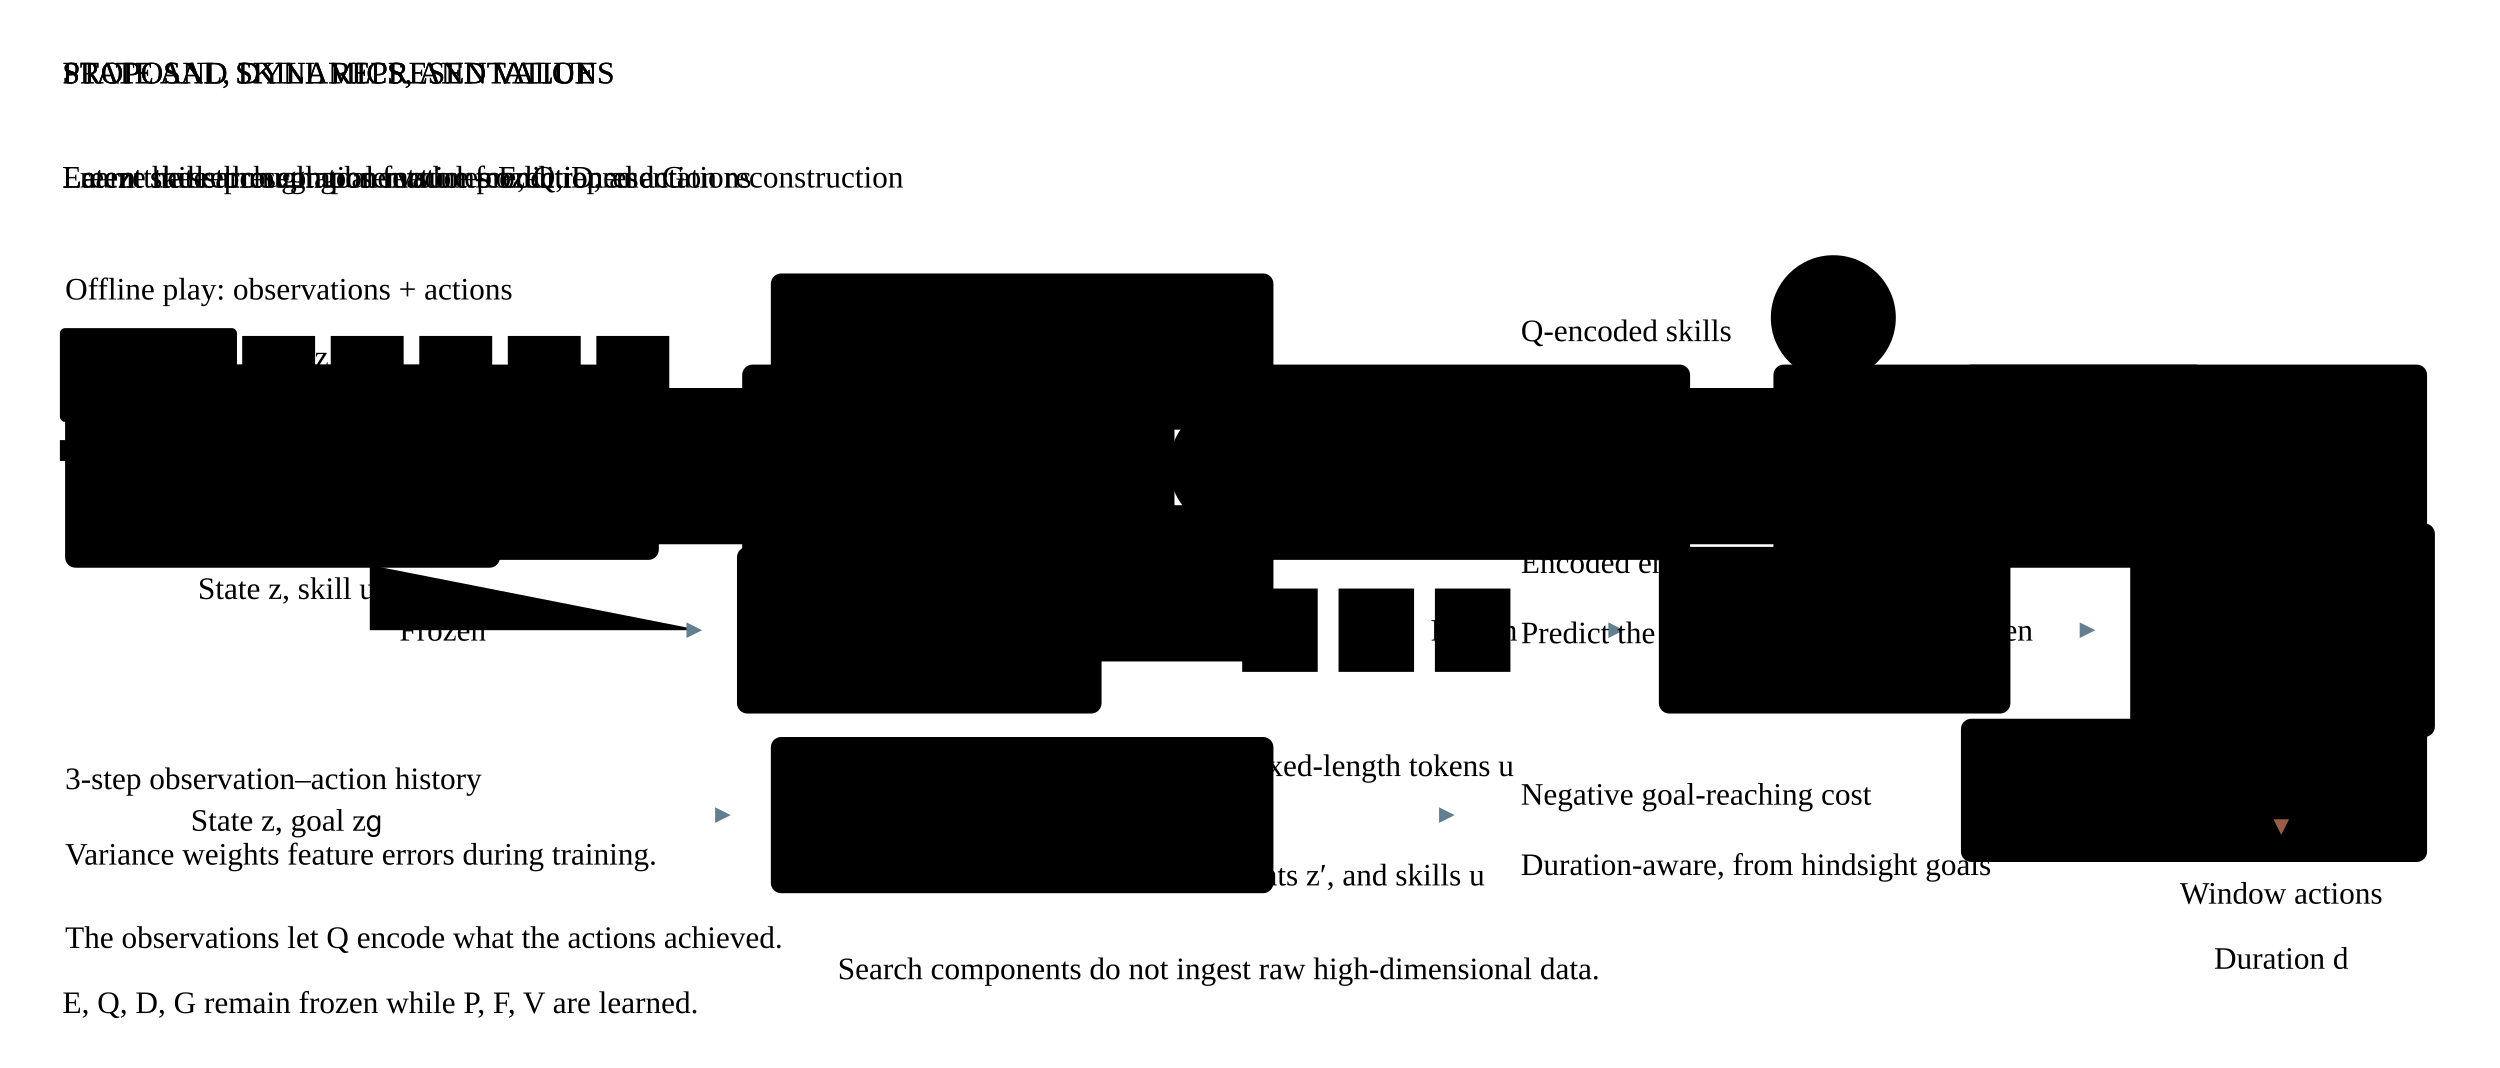
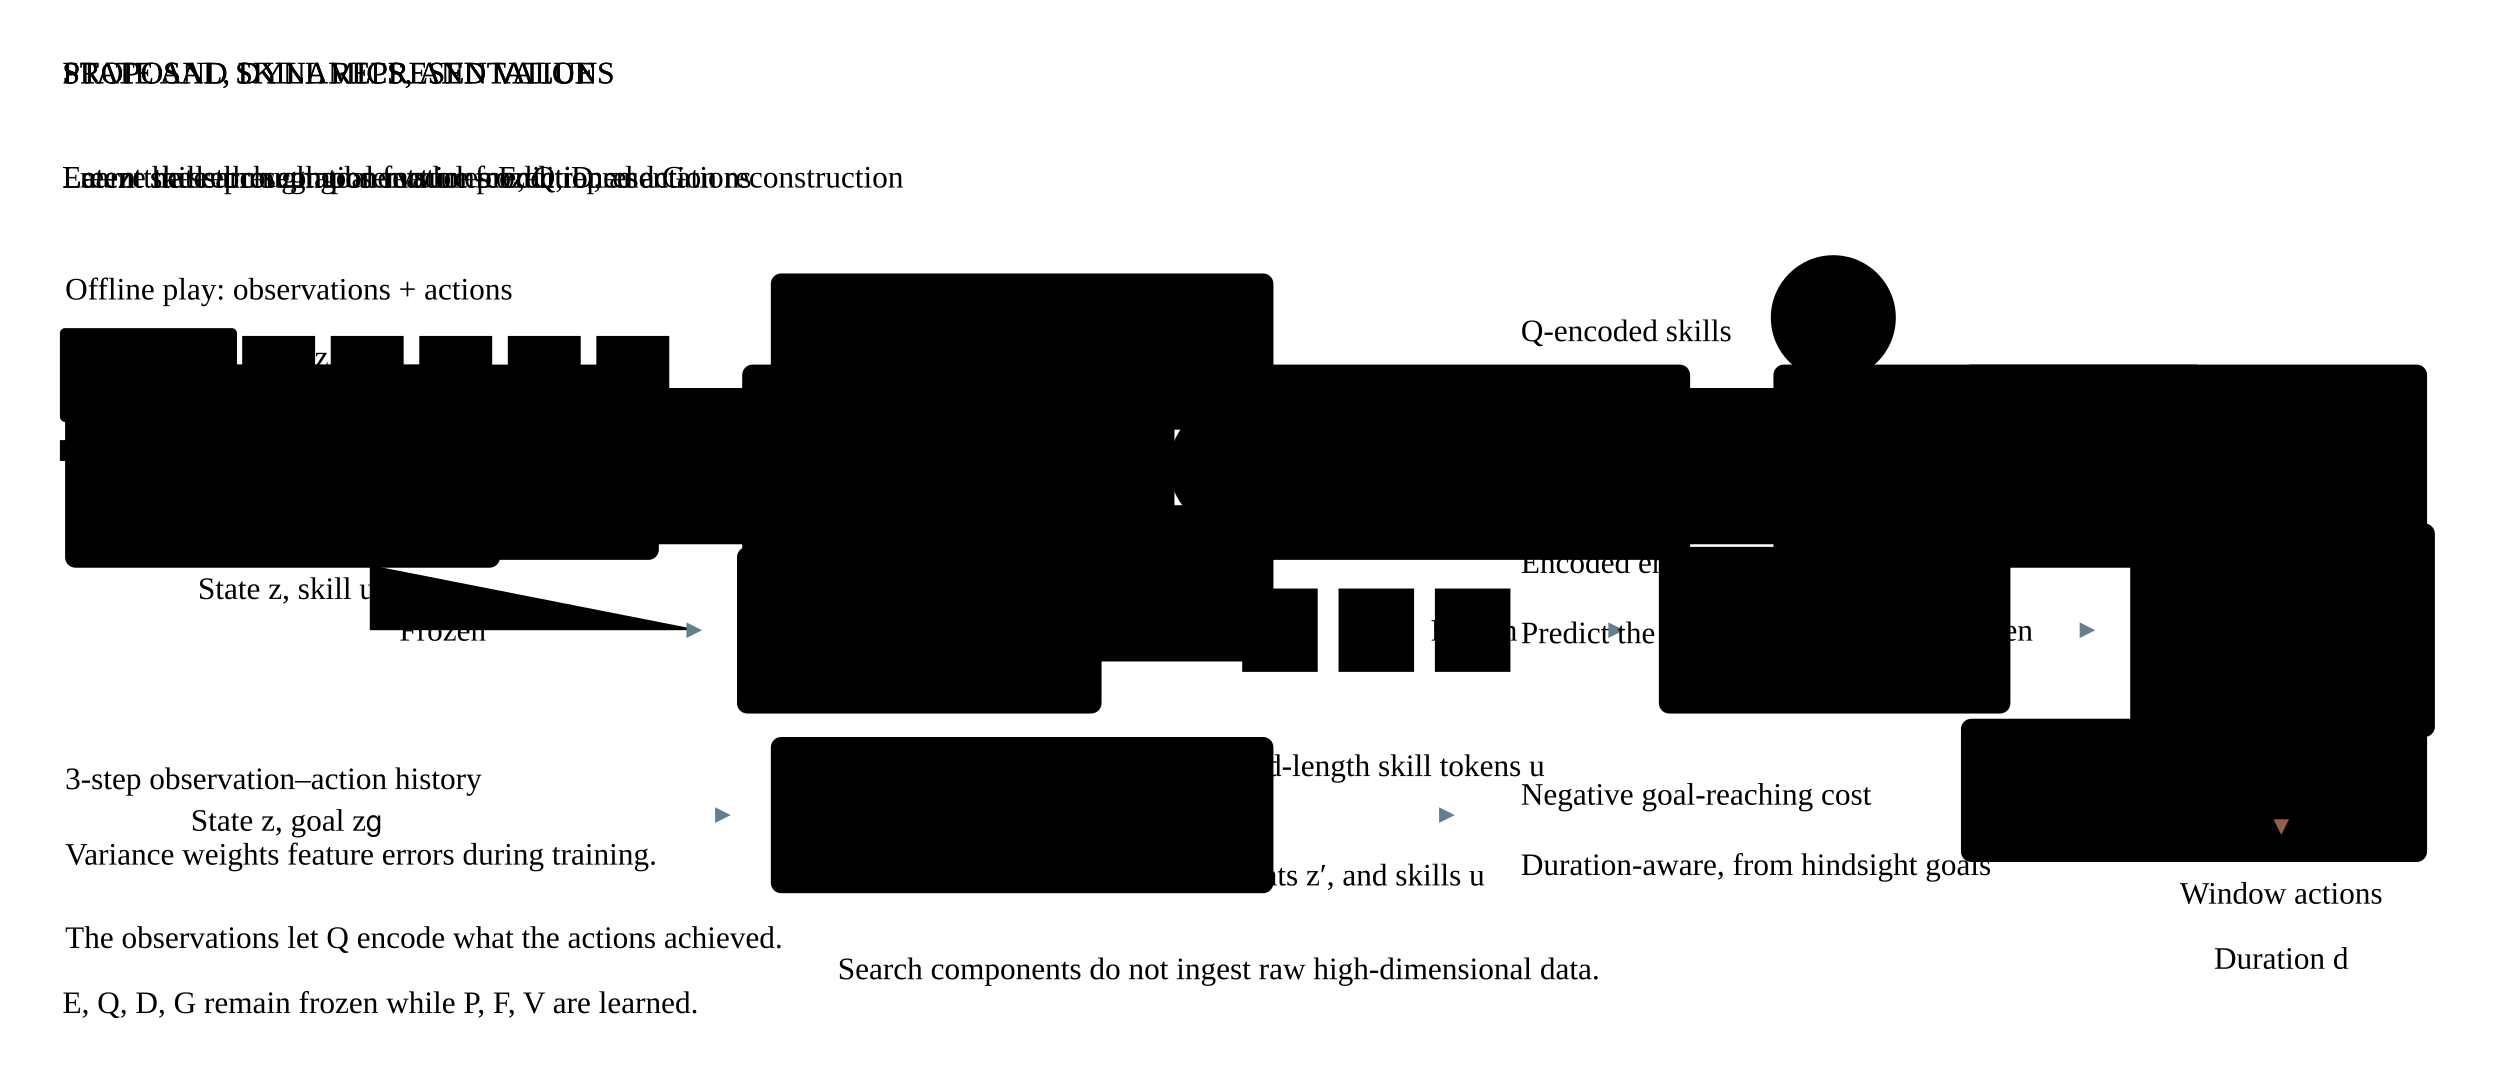
<svg xmlns="http://www.w3.org/2000/svg" viewBox="0 0 960 410" role="img" aria-labelledby="learning-title learning-desc" id="learning-diagram" data-learning-stage="0">
  <defs>
    <marker id="learn-arrow" viewBox="0 0 10 10" refX="9" refY="5" markerWidth="6" markerHeight="6" orient="auto">
      <path d="M0 0L10 5L0 10Z" fill="#627f90" />
    </marker>
    <marker id="target-arrow" viewBox="0 0 10 10" refX="9" refY="5" markerWidth="6" markerHeight="6" orient="auto">
      <path d="M0 0L10 5L0 10Z" fill="#985c48" />
    </marker>
  </defs>
  <g class="learning-state-panel">
    <text x="24" y="32" class="learning-label">STATE AND SKILL REPRESENTATIONS</text>
    <text x="24" y="72" class="learning-subtitle">Latent state through goal feature prediction</text>
    <rect x="25" y="140" width="167" height="78" rx="4" class="learning-input" />
    <text x="108" y="167" text-anchor="middle">History hₜ</text>
    <text x="108" y="194" text-anchor="middle" class="learning-caption">RGB + proprioception</text>
    <path d="M202 179H230" class="learning-flow" marker-end="url(#learn-arrow)" />
    <rect x="244" y="149" width="153" height="60" rx="4" class="learning-module" />
    <text x="320" y="185" text-anchor="middle">State encoder E</text>
    <path d="M408 179H443" class="learning-flow" marker-end="url(#learn-arrow)" />
    <circle cx="474" cy="179" r="25" class="learning-state" />
    <text x="474" y="185" text-anchor="middle">zₜ</text>
    <path d="M510 179H542" class="learning-flow" marker-end="url(#learn-arrow)" />
    <rect x="556" y="149" width="143" height="60" rx="4" class="learning-module" />
    <text x="627" y="185" text-anchor="middle">Grounding G</text>
    <path d="M711 179H739" class="learning-flow" marker-end="url(#learn-arrow)" />
    <rect x="753" y="140" width="179" height="78" rx="4" class="learning-output" />
    <text x="842" y="170" text-anchor="middle">Goal features ŷ</text>
    <text x="842" y="195" text-anchor="middle" class="learning-caption">Coordinatewise variance</text>
    <path d="M842 233V261" class="learning-supervision" marker-end="url(#target-arrow)" />
    <rect x="753" y="276" width="179" height="55" rx="4" class="learning-target" />
    <text x="842" y="309" text-anchor="middle">Keypoint targets y</text>
    <text x="25" y="303" class="learning-caption">3-step observation–action history</text>
    <text x="25" y="332" class="learning-caption">Variance weights feature errors during training.</text>
  </g>
  <g class="learning-skill-panel">
    <text x="24" y="32" class="learning-label">STATE AND SKILL REPRESENTATIONS</text>
    <text x="24" y="72" class="learning-subtitle">Latent skills through observation-conditioned action reconstruction</text>
    <text x="25" y="115" class="learning-caption">Offline play: observations + actions</text>
    <g class="play-window-frames">
      <rect x="25" y="129" width="28" height="30" />
      <rect x="59" y="129" width="28" height="30" />
      <rect x="93" y="129" width="28" height="30" />
      <rect x="127" y="129" width="28" height="30" />
      <rect x="161" y="129" width="28" height="30" />
      <rect x="195" y="129" width="28" height="30" />
      <rect x="229" y="129" width="28" height="30" />
    </g>
    <rect x="23" y="126" width="68" height="36" rx="2" class="sampled-window" id="sampled-window" />
    <path d="M23 169V177H91V169" class="window-bracket" id="window-bracket" />
    <text x="25" y="198" class="learning-caption" id="sampled-duration">Sampled window · d = 2</text>
    <path d="M142 217V242H269" class="learning-flow" marker-end="url(#learn-arrow)" />
    <rect x="283" y="210" width="140" height="64" rx="4" class="learning-module" />
    <text x="353" y="248" text-anchor="middle">Skill encoder Q</text>
    <path d="M436 242H463" class="learning-flow" marker-end="url(#learn-arrow)" />
    <g class="learning-tokens">
      <rect x="477" y="226" width="29" height="32" />
      <rect x="514" y="226" width="29" height="32" />
      <rect x="551" y="226" width="29" height="32" />
    </g>
-     <text x="529" y="298" text-anchor="middle" class="learning-caption">Fixed-length tokens u</text>
+     <text x="529" y="298" text-anchor="middle" class="learning-caption">Fixed-length skill tokens u</text>
    <path d="M593 242H623" class="learning-flow" marker-end="url(#learn-arrow)" />
    <rect x="637" y="210" width="135" height="64" rx="4" class="learning-module" />
-     <text x="704" y="248" text-anchor="middle">Decoder D</text>
+     <text x="704" y="248" text-anchor="middle">Skill decoder D</text>
    <circle cx="704" cy="122" r="24" class="learning-state" />
    <text x="704" y="128" text-anchor="middle">zₜ</text>
    <path d="M704 157V195" class="learning-flow conditioning-flow" marker-end="url(#learn-arrow)" />
    <path d="M784 242H804" class="learning-flow" marker-end="url(#learn-arrow)" />
    <rect x="818" y="201" width="117" height="82" rx="4" class="learning-output" />
    <text x="876" y="232" text-anchor="middle">Actions</text>
    <text x="876" y="260" text-anchor="middle">Duration d</text>
    <path d="M876 297V320" class="learning-supervision" marker-end="url(#target-arrow)" />
    <text x="876" y="347" text-anchor="middle" class="learning-caption">Window actions</text>
    <text x="876" y="372" text-anchor="middle" class="learning-caption">Duration d</text>
    <text x="25" y="364" class="learning-caption">The observations let Q encode what the actions achieved.</text>
  </g>
  <g class="learning-frozen-panel">
    <text x="24" y="32" class="learning-label">PROPOSAL, DYNAMICS, AND VALUE</text>
    <text x="24" y="72" class="learning-subtitle">Freeze the representation modules E, Q, D, and G</text>
    <g class="frozen-modules">
      <rect x="87" y="140" width="166" height="75" rx="4" />
      <rect x="285" y="140" width="166" height="75" rx="4" />
      <rect x="483" y="140" width="166" height="75" rx="4" />
      <rect x="681" y="140" width="166" height="75" rx="4" />
      <text x="170" y="185" text-anchor="middle">State encoder E</text>
      <text x="368" y="185" text-anchor="middle">Skill encoder Q</text>
      <text x="566" y="185" text-anchor="middle">Skill decoder D</text>
      <text x="764" y="185" text-anchor="middle">Grounding G</text>
    </g>
    <text x="170" y="246" text-anchor="middle" class="learning-caption">Frozen</text>
    <text x="368" y="246" text-anchor="middle" class="learning-caption">Frozen</text>
    <text x="566" y="246" text-anchor="middle" class="learning-caption">Frozen</text>
    <text x="764" y="246" text-anchor="middle" class="learning-caption">Frozen</text>
    <path d="M468 266V300" class="learning-flow" marker-end="url(#learn-arrow)" />
    <text x="468" y="340" text-anchor="middle">Encoded states z, endpoints z′, and skills u</text>
    <text x="468" y="376" text-anchor="middle" class="learning-caption">Search components do not ingest raw high-dimensional data.</text>
  </g>
  <g class="learning-search-panel">
    <text x="24" y="32" class="learning-label">PROPOSAL, DYNAMICS, AND VALUE</text>
    <text x="24" y="72" class="learning-subtitle">Learn the search components on frozen representations</text>
    <text x="110" y="141" text-anchor="middle">State z</text>
    <text x="110" y="230" text-anchor="middle">State z, skill u</text>
    <text x="110" y="319" text-anchor="middle">State z, goal z𝗀</text>
    <path d="M218 135H280M218 224H280M218 313H280" class="learning-flow" pathLength="1" marker-end="url(#learn-arrow)" />
    <rect x="296" y="105" width="193" height="60" rx="4" class="learning-module" />
    <text x="392" y="141" text-anchor="middle">Proposal P</text>
    <rect x="296" y="194" width="193" height="60" rx="4" class="learning-module" />
    <text x="392" y="230" text-anchor="middle">Dynamics F</text>
    <rect x="296" y="283" width="193" height="60" rx="4" class="learning-module" />
    <text x="392" y="319" text-anchor="middle">Value V</text>
    <path d="M505 135H558M505 224H558M505 313H558" class="learning-flow" pathLength="1" marker-end="url(#learn-arrow)" />
    <text x="584" y="131">Q-encoded skills</text>
    <text x="584" y="158" class="learning-caption">Learn to sample u from z</text>
    <text x="584" y="220">Encoded endpoints E(hₜ₊d)</text>
    <text x="584" y="247" class="learning-caption">Predict the result of a skill</text>
    <text x="584" y="309">Negative goal-reaching cost</text>
    <text x="584" y="336" class="learning-caption">Duration-aware, from hindsight goals</text>
    <text x="24" y="389" class="learning-caption">E, Q, D, G remain frozen while P, F, V are learned.</text>
  </g>
</svg>
